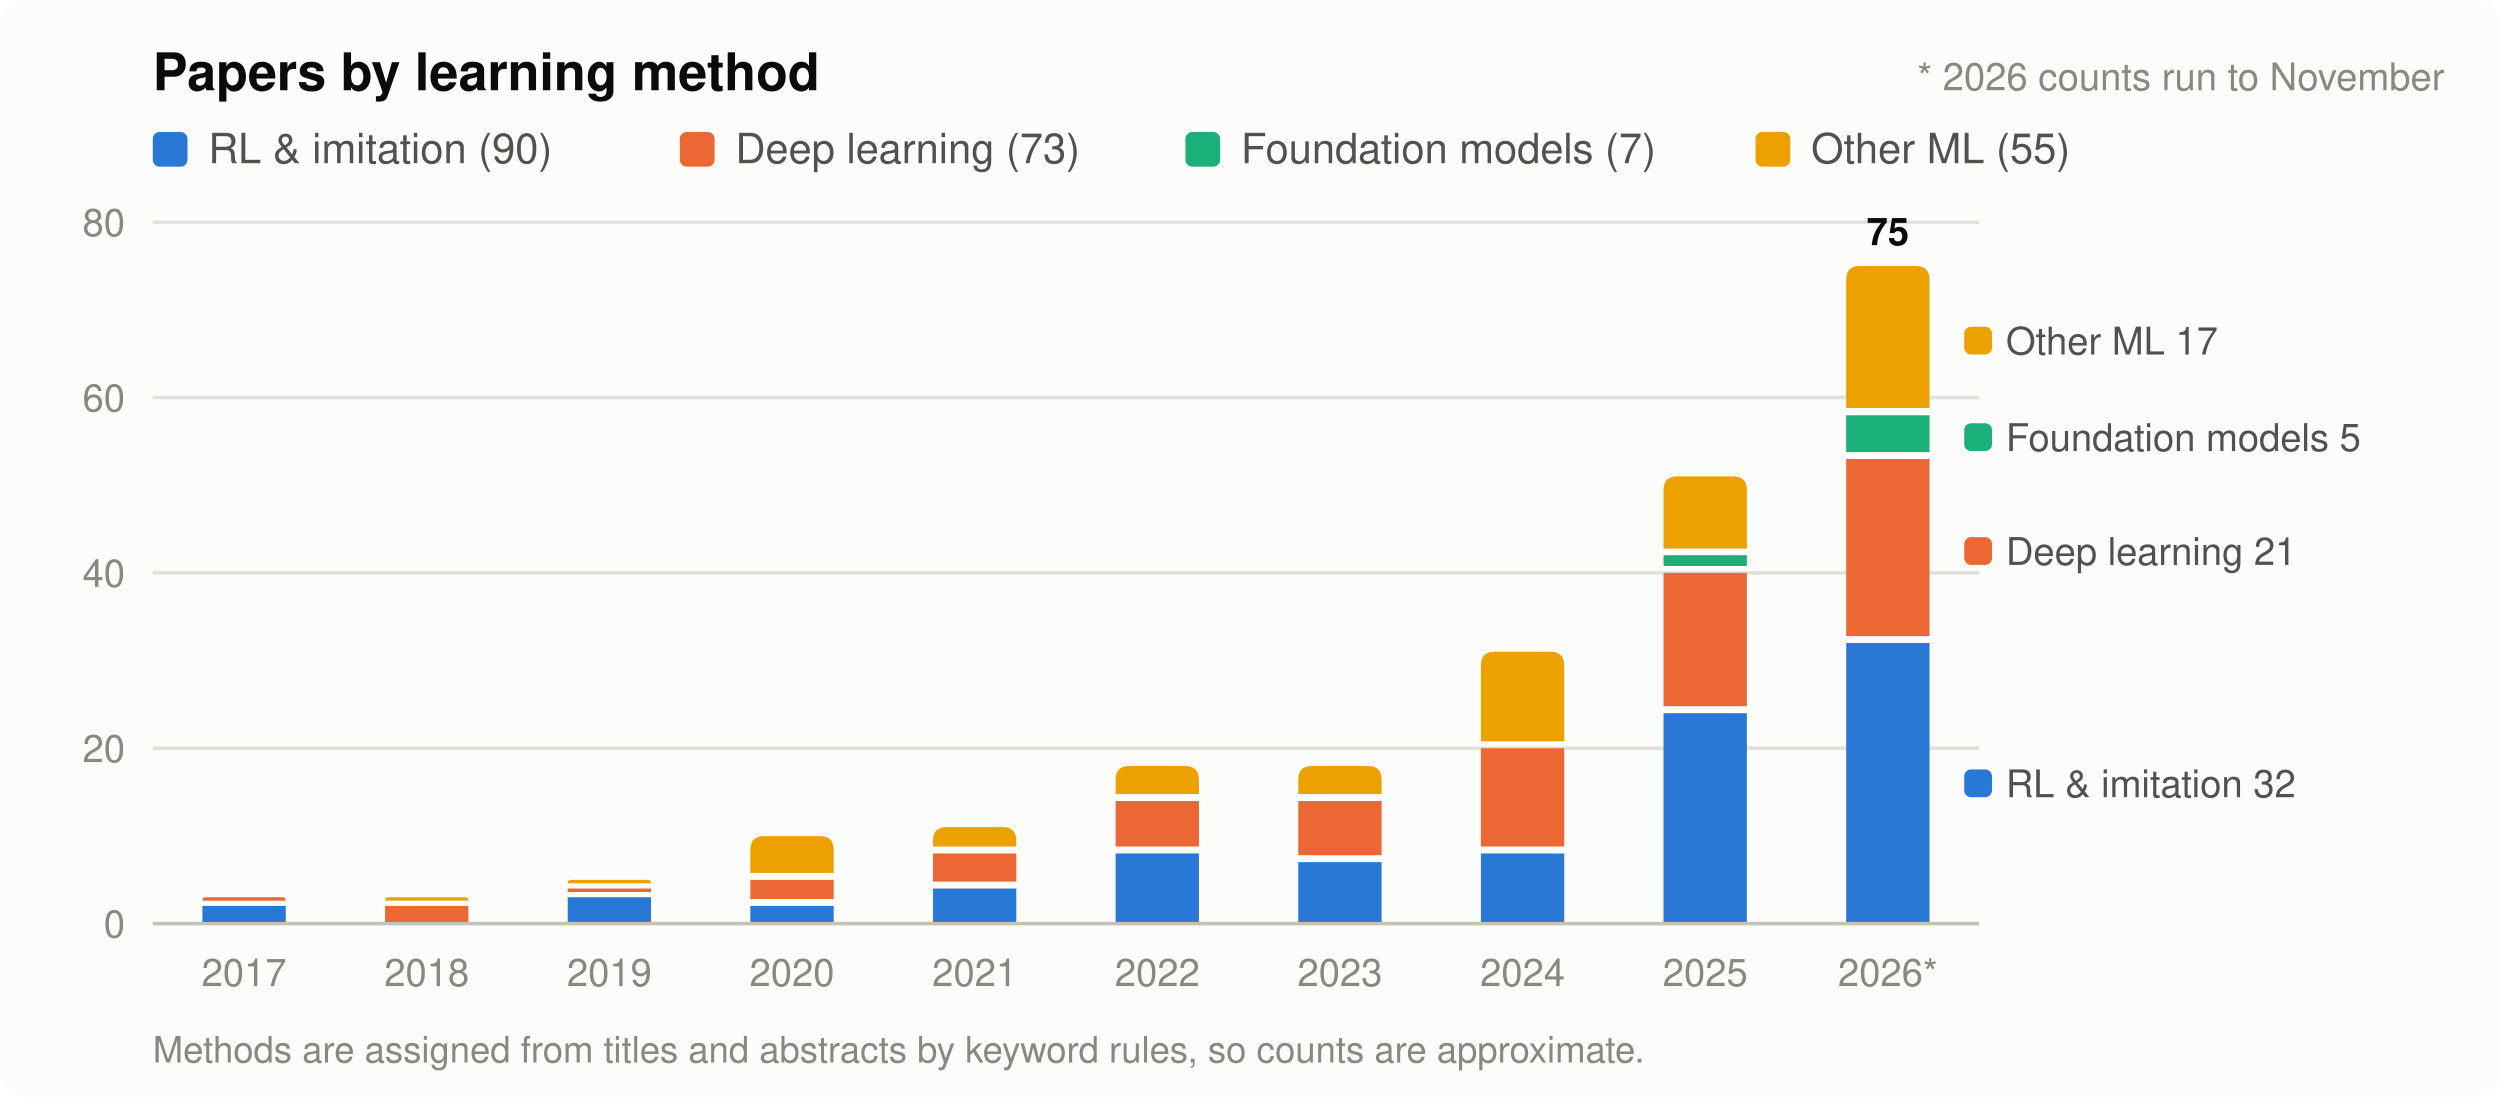
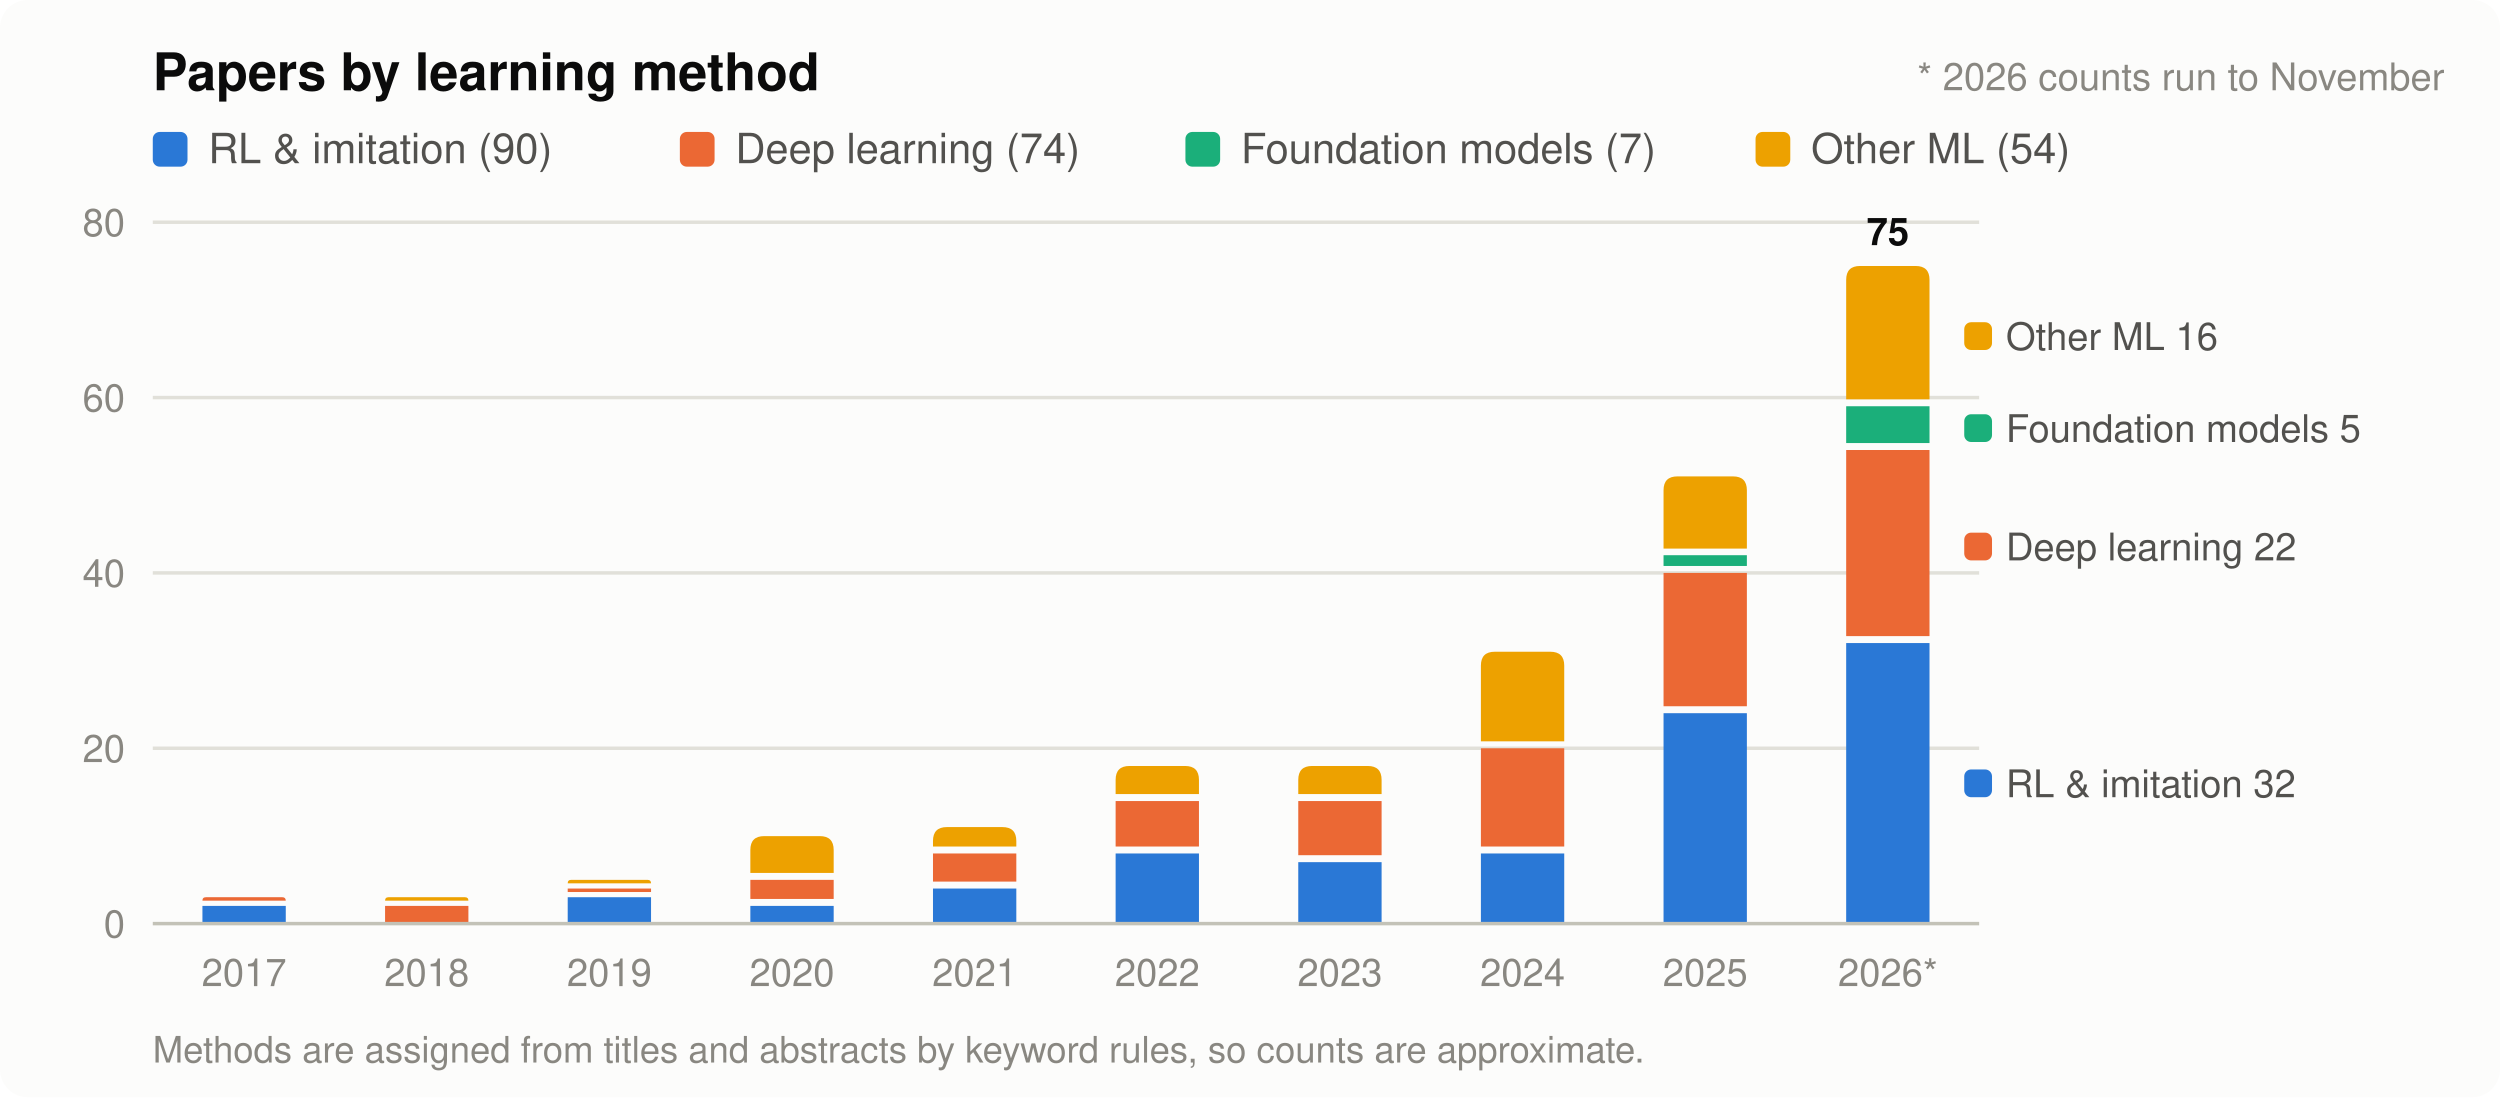
<svg xmlns="http://www.w3.org/2000/svg" width="720" height="316" viewBox="0 0 720 316" role="img" aria-label="Papers in the list per publication year, split by main learning method">
  <rect width="720" height="316" rx="8" fill="#fcfcfb" />
  <text x="44" y="26" font-family="-apple-system, 'Segoe UI', Helvetica, Arial, sans-serif" font-size="15" font-weight="600" fill="#0b0b0b">Papers by learning method</text>
  <rect x="44" y="38" width="10" height="10" rx="2" fill="#2a78d6" />
  <text x="60" y="47" font-family="-apple-system, 'Segoe UI', Helvetica, Arial, sans-serif" font-size="12" fill="#52514e">RL &amp; imitation (90)</text>
  <rect x="195.8" y="38" width="10" height="10" rx="2" fill="#eb6834" />
-   <text x="211.8" y="47" font-family="-apple-system, 'Segoe UI', Helvetica, Arial, sans-serif" font-size="12" fill="#52514e">Deep learning (73)</text>
+   <text x="211.8" y="47" font-family="-apple-system, 'Segoe UI', Helvetica, Arial, sans-serif" font-size="12" fill="#52514e">Deep learning (74)</text>
  <rect x="341.4" y="38" width="10" height="10" rx="2" fill="#1baf7a" />
  <text x="357.4" y="47" font-family="-apple-system, 'Segoe UI', Helvetica, Arial, sans-serif" font-size="12" fill="#52514e">Foundation models (7)</text>
  <rect x="505.6" y="38" width="10" height="10" rx="2" fill="#eda100" />
-   <text x="521.6" y="47" font-family="-apple-system, 'Segoe UI', Helvetica, Arial, sans-serif" font-size="12" fill="#52514e">Other ML (55)</text>
+   <text x="521.6" y="47" font-family="-apple-system, 'Segoe UI', Helvetica, Arial, sans-serif" font-size="12" fill="#52514e">Other ML (54)</text>
  <text x="36" y="270.0" text-anchor="end" font-family="-apple-system, 'Segoe UI', Helvetica, Arial, sans-serif" font-size="11" fill="#898781">0</text>
  <line x1="44" y1="215.5" x2="570" y2="215.5" stroke="#e1e0d9" stroke-width="1" />
  <text x="36" y="219.5" text-anchor="end" font-family="-apple-system, 'Segoe UI', Helvetica, Arial, sans-serif" font-size="11" fill="#898781">20</text>
  <line x1="44" y1="165.0" x2="570" y2="165.0" stroke="#e1e0d9" stroke-width="1" />
  <text x="36" y="169.0" text-anchor="end" font-family="-apple-system, 'Segoe UI', Helvetica, Arial, sans-serif" font-size="11" fill="#898781">40</text>
  <line x1="44" y1="114.5" x2="570" y2="114.5" stroke="#e1e0d9" stroke-width="1" />
  <text x="36" y="118.5" text-anchor="end" font-family="-apple-system, 'Segoe UI', Helvetica, Arial, sans-serif" font-size="11" fill="#898781">60</text>
  <line x1="44" y1="64.0" x2="570" y2="64.0" stroke="#e1e0d9" stroke-width="1" />
  <text x="36" y="68.0" text-anchor="end" font-family="-apple-system, 'Segoe UI', Helvetica, Arial, sans-serif" font-size="11" fill="#898781">80</text>
  <path d="M58.3,266.0V260.9H82.3V266.0Z" fill="#2a78d6" />
  <path d="M58.3,259.4V259.4Q58.3,258.4 59.3,258.4H81.3Q82.3,258.4 82.3,259.4V259.4Z" fill="#eb6834" />
  <text x="70.3" y="284" text-anchor="middle" font-family="-apple-system, 'Segoe UI', Helvetica, Arial, sans-serif" font-size="11" fill="#898781">2017</text>
  <path d="M110.9,266.0V260.9H134.9V266.0Z" fill="#eb6834" />
  <path d="M110.9,259.4V259.4Q110.9,258.4 111.9,258.4H133.9Q134.9,258.4 134.9,259.4V259.4Z" fill="#eda100" />
  <text x="122.9" y="284" text-anchor="middle" font-family="-apple-system, 'Segoe UI', Helvetica, Arial, sans-serif" font-size="11" fill="#898781">2018</text>
  <path d="M163.5,266.0V258.4H187.5V266.0Z" fill="#2a78d6" />
  <path d="M163.5,256.9V255.9H187.5V256.9Z" fill="#eb6834" />
  <path d="M163.5,254.4V254.4Q163.5,253.4 164.5,253.4H186.5Q187.5,253.4 187.5,254.4V254.4Z" fill="#eda100" />
  <text x="175.5" y="284" text-anchor="middle" font-family="-apple-system, 'Segoe UI', Helvetica, Arial, sans-serif" font-size="11" fill="#898781">2019</text>
  <path d="M216.1,266.0V260.9H240.1V266.0Z" fill="#2a78d6" />
  <path d="M216.1,258.9V253.4H240.1V258.9Z" fill="#eb6834" />
  <path d="M216.1,251.4V244.8Q216.1,240.8 220.1,240.8H236.1Q240.1,240.8 240.1,244.8V251.4Z" fill="#eda100" />
  <text x="228.1" y="284" text-anchor="middle" font-family="-apple-system, 'Segoe UI', Helvetica, Arial, sans-serif" font-size="11" fill="#898781">2020</text>
  <path d="M268.7,266.0V255.9H292.7V266.0Z" fill="#2a78d6" />
  <path d="M268.7,253.9V245.8H292.7V253.9Z" fill="#eb6834" />
  <path d="M268.7,243.8V242.2Q268.7,238.2 272.7,238.2H288.7Q292.7,238.2 292.7,242.2V243.8Z" fill="#eda100" />
  <text x="280.7" y="284" text-anchor="middle" font-family="-apple-system, 'Segoe UI', Helvetica, Arial, sans-serif" font-size="11" fill="#898781">2021</text>
  <path d="M321.3,266.0V245.8H345.3V266.0Z" fill="#2a78d6" />
  <path d="M321.3,243.8V230.7H345.3V243.8Z" fill="#eb6834" />
  <path d="M321.3,228.7V224.6Q321.3,220.6 325.3,220.6H341.3Q345.3,220.6 345.3,224.6V228.7Z" fill="#eda100" />
  <text x="333.3" y="284" text-anchor="middle" font-family="-apple-system, 'Segoe UI', Helvetica, Arial, sans-serif" font-size="11" fill="#898781">2022</text>
  <path d="M373.9,266.0V248.3H397.9V266.0Z" fill="#2a78d6" />
  <path d="M373.9,246.3V230.7H397.9V246.3Z" fill="#eb6834" />
  <path d="M373.9,228.7V224.6Q373.9,220.6 377.9,220.6H393.9Q397.9,220.6 397.9,224.6V228.7Z" fill="#eda100" />
  <text x="385.9" y="284" text-anchor="middle" font-family="-apple-system, 'Segoe UI', Helvetica, Arial, sans-serif" font-size="11" fill="#898781">2023</text>
  <path d="M426.5,266.0V245.8H450.5V266.0Z" fill="#2a78d6" />
  <path d="M426.5,243.8V215.5H450.5V243.8Z" fill="#eb6834" />
  <path d="M426.5,213.5V191.7Q426.5,187.7 430.5,187.7H446.5Q450.5,187.7 450.5,191.7V213.5Z" fill="#eda100" />
  <text x="438.5" y="284" text-anchor="middle" font-family="-apple-system, 'Segoe UI', Helvetica, Arial, sans-serif" font-size="11" fill="#898781">2024</text>
  <path d="M479.1,266.0V205.4H503.1V266.0Z" fill="#2a78d6" />
  <path d="M479.1,203.4V165.0H503.1V203.4Z" fill="#eb6834" />
  <path d="M479.1,163.0V159.9H503.1V163.0Z" fill="#1baf7a" />
  <path d="M479.1,158.0V141.2Q479.1,137.2 483.1,137.2H499.1Q503.1,137.2 503.1,141.2V158.0Z" fill="#eda100" />
  <text x="491.1" y="284" text-anchor="middle" font-family="-apple-system, 'Segoe UI', Helvetica, Arial, sans-serif" font-size="11" fill="#898781">2025</text>
  <path d="M531.7,266.0V185.2H555.7V266.0Z" fill="#2a78d6" />
-   <path d="M531.7,183.2V132.2H555.7V183.2Z" fill="#eb6834" />
-   <path d="M531.7,130.2V119.6H555.7V130.2Z" fill="#1baf7a" />
-   <path d="M531.7,117.5V80.6Q531.7,76.6 535.7,76.6H551.7Q555.7,76.6 555.7,80.6V117.5Z" fill="#eda100" />
+   <path d="M531.7,183.2V129.6H555.7V183.2Z" fill="#eb6834" />
+   <path d="M531.7,127.6V117.0H555.7V127.6Z" fill="#1baf7a" />
+   <path d="M531.7,115.0V80.6Q531.7,76.6 535.7,76.6H551.7Q555.7,76.6 555.7,80.6V115.0Z" fill="#eda100" />
  <text x="543.7" y="284" text-anchor="middle" font-family="-apple-system, 'Segoe UI', Helvetica, Arial, sans-serif" font-size="11" fill="#898781">2026*</text>
  <text x="543.7" y="70.6" text-anchor="middle" font-family="-apple-system, 'Segoe UI', Helvetica, Arial, sans-serif" font-size="11" font-weight="600" fill="#0b0b0b">75</text>
  <rect x="565.7" y="221.6" width="8" height="8" rx="2" fill="#2a78d6" />
  <text x="577.7" y="229.6" font-family="-apple-system, 'Segoe UI', Helvetica, Arial, sans-serif" font-size="11" fill="#52514e">RL &amp; imitation 32</text>
-   <rect x="565.7" y="154.7" width="8" height="8" rx="2" fill="#eb6834" />
-   <text x="577.7" y="162.7" font-family="-apple-system, 'Segoe UI', Helvetica, Arial, sans-serif" font-size="11" fill="#52514e">Deep learning 21</text>
-   <rect x="565.7" y="121.9" width="8" height="8" rx="2" fill="#1baf7a" />
-   <text x="577.7" y="129.9" font-family="-apple-system, 'Segoe UI', Helvetica, Arial, sans-serif" font-size="11" fill="#52514e">Foundation models 5</text>
-   <rect x="565.7" y="94.1" width="8" height="8" rx="2" fill="#eda100" />
-   <text x="577.7" y="102.1" font-family="-apple-system, 'Segoe UI', Helvetica, Arial, sans-serif" font-size="11" fill="#52514e">Other ML 17</text>
+   <rect x="565.7" y="153.4" width="8" height="8" rx="2" fill="#eb6834" />
+   <text x="577.7" y="161.4" font-family="-apple-system, 'Segoe UI', Helvetica, Arial, sans-serif" font-size="11" fill="#52514e">Deep learning 22</text>
+   <rect x="565.7" y="119.3" width="8" height="8" rx="2" fill="#1baf7a" />
+   <text x="577.7" y="127.3" font-family="-apple-system, 'Segoe UI', Helvetica, Arial, sans-serif" font-size="11" fill="#52514e">Foundation models 5</text>
+   <rect x="565.7" y="92.8" width="8" height="8" rx="2" fill="#eda100" />
+   <text x="577.7" y="100.8" font-family="-apple-system, 'Segoe UI', Helvetica, Arial, sans-serif" font-size="11" fill="#52514e">Other ML 16</text>
  <line x1="44" y1="266" x2="570" y2="266" stroke="#c3c2b7" stroke-width="1" />
  <text x="704" y="26" text-anchor="end" font-family="-apple-system, 'Segoe UI', Helvetica, Arial, sans-serif" font-size="11" fill="#898781">* 2026 counts run to November</text>
  <text x="44" y="306" font-family="-apple-system, 'Segoe UI', Helvetica, Arial, sans-serif" font-size="10.5" fill="#898781">Methods are assigned from titles and abstracts by keyword rules, so counts are approximate.</text>
</svg>
